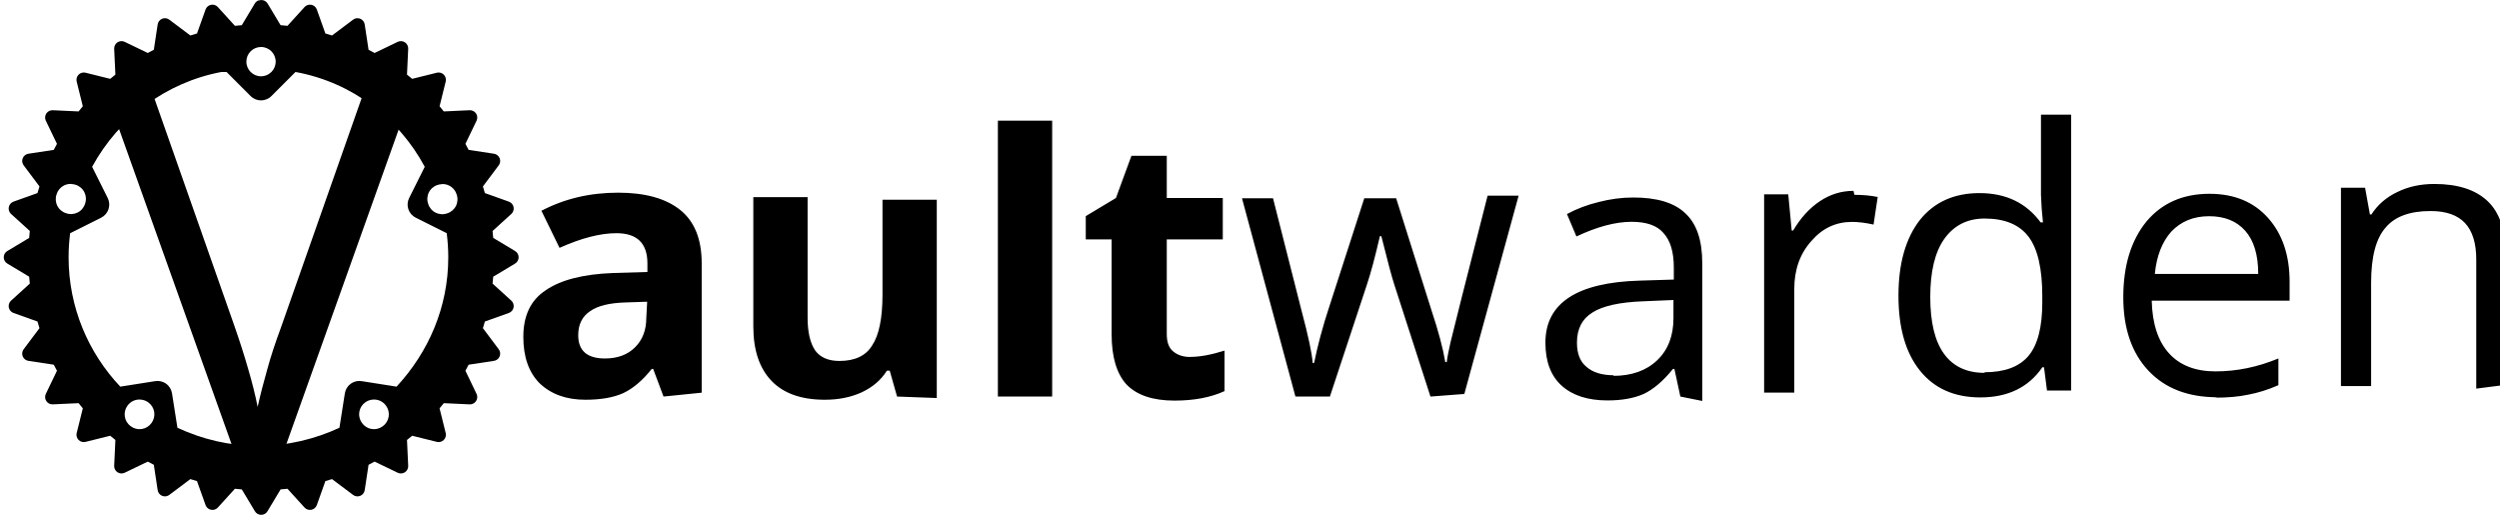
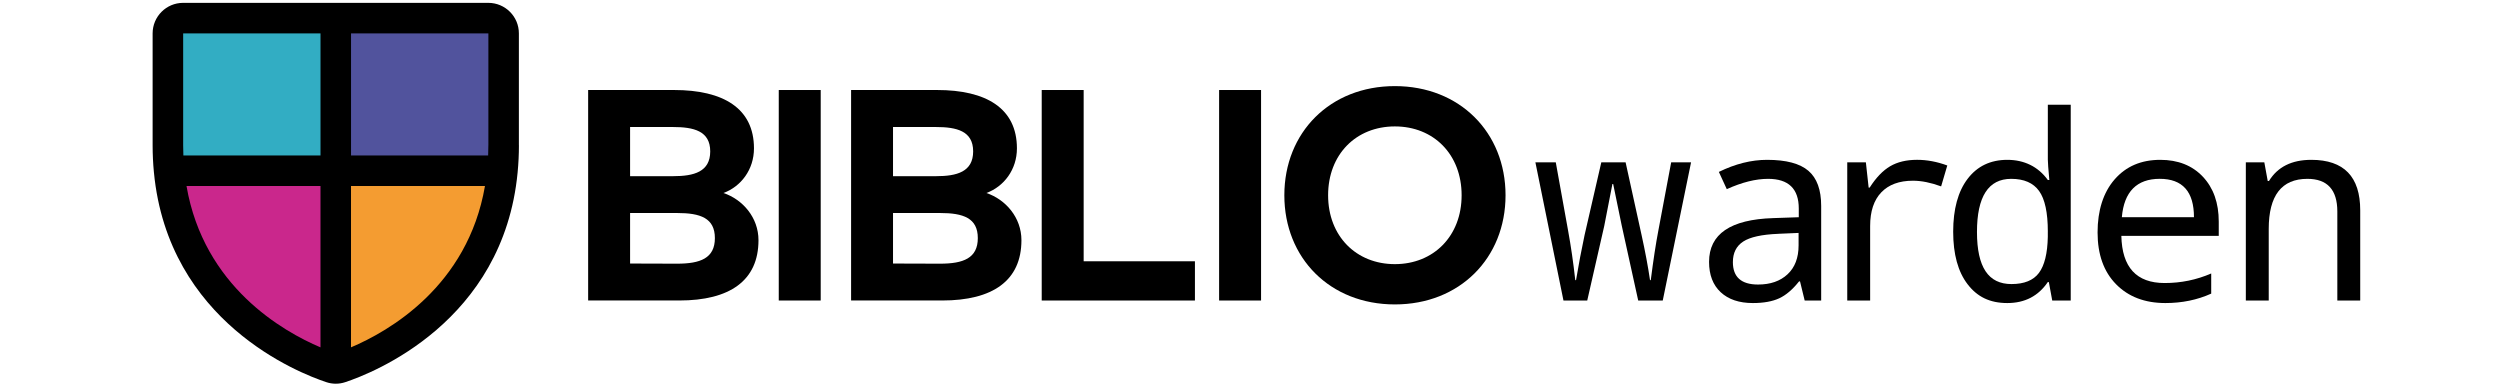
- <svg xmlns="http://www.w3.org/2000/svg" version="1.1" viewBox="0 0 290 60">
-   <path class="tw-fill-marketing-logo" d="m166 46-4.2-13q-.4-1.2-1.5-5.6h-.17q-.83 3.6-1.5 5.6l-4.3 13h-4l-6.2-23h3.6q2.2 8.6 3.3 13 1.2 4.5 1.3 6.1h.17q.23-1.2.73-3.1.52-1.9.89-3l4.2-13h3.7l4.1 13q1.2 3.6 1.6 6h.17q.083-.75.44-2.3.37-1.6 4.3-17h3.6l-6.3 23zm29 0-.69-3.2h-.17q-1.7 2.1-3.4 2.9-1.7.75-4.2.75-3.4 0-5.3-1.7-1.9-1.7-1.9-5 0-6.9 11-7.2l3.9-.12v-1.4q0-2.7-1.2-4-1.1-1.3-3.7-1.3-2.8 0-6.4 1.7l-1.1-2.6q1.7-.92 3.7-1.4 2-.52 4-.52 4.1 0 6 1.8 2 1.8 2 5.8v16zm-7.8-2.4q3.2 0 5.1-1.8 1.9-1.8 1.9-4.9v-2.1l-3.5.15q-4.1.15-5.9 1.3-1.8 1.1-1.8 3.5 0 1.9 1.1 2.8 1.1.98 3.2.98zm28-21q1.5 0 2.7.25l-.48 3.2q-1.4-.31-2.5-.31-2.8 0-4.7 2.2-2 2.2-2 5.6v12h-3.5v-23h2.8l.4 4.2h.17q1.3-2.2 3.1-3.4 1.8-1.2 3.9-1.2zm22 20h-.19q-2.4 3.5-7.2 3.5-4.5 0-7-3.1-2.5-3.1-2.5-8.7 0-5.6 2.5-8.8 2.5-3.1 6.9-3.1 4.6 0 7.1 3.4h.27l-.15-1.6-.083-1.6v-9.3h3.5v32h-2.8zm-6.9.58q3.5 0 5.1-1.9 1.6-1.9 1.6-6.2v-.73q0-4.8-1.6-6.9-1.6-2.1-5.1-2.1-3 0-4.7 2.4-1.6 2.3-1.6 6.7 0 4.4 1.6 6.6 1.6 2.2 4.7 2.2zm27 2.9q-5.1 0-8-3.1-2.9-3.1-2.9-8.5 0-5.5 2.7-8.8 2.7-3.2 7.3-3.2 4.3 0 6.8 2.8 2.5 2.8 2.5 7.4v2.2h-16q.1 4 2 6.1 1.9 2.1 5.4 2.1 3.7 0 7.3-1.5v3.1q-1.8.79-3.5 1.1-1.6.35-3.9.35zm-.94-21q-2.7 0-4.4 1.8-1.6 1.8-1.9 4.9h12q0-3.3-1.5-5-1.5-1.7-4.2-1.7zm31 20v-15q0-2.8-1.3-4.2-1.3-1.4-4-1.4-3.6 0-5.2 1.9-1.7 1.9-1.7 6.4v12h-3.5v-23h2.8l.56 3.1h.17q1.1-1.7 3-2.6 1.9-.94 4.3-.94 4.1 0 6.2 2 2.1 2 2.1 6.3v15z" />
-   <path class="tw-fill-marketing-logo" d="m77 46-1.2-3.2h-.17q-1.6 2-3.3 2.8-1.7.77-4.4.77-3.3 0-5.3-1.9-1.9-1.9-1.9-5.4 0-3.7 2.6-5.4 2.6-1.8 7.8-2l4-.12v-1q0-3.5-3.6-3.5-2.8 0-6.6 1.7l-2.1-4.3q4-2.1 8.9-2.1 4.7 0 7.2 2 2.5 2 2.5 6.2v15zm-1.9-11-2.5.083q-2.8.083-4.1 1-1.4.92-1.4 2.8 0 2.7 3.1 2.7 2.2 0 3.5-1.3 1.3-1.3 1.3-3.4zm29 11-.85-3h-.33q-1 1.6-2.9 2.5-1.9.87-4.3.87-4.1 0-6.2-2.2-2.1-2.2-2.1-6.3v-15h6.3v14q0 2.5.89 3.8.89 1.2 2.8 1.2 2.7 0 3.8-1.8 1.2-1.8 1.2-5.9v-11h6.3v23zm18 0h-6.3v-32h6.3zm16-4.6q1.7 0 4-.73v4.7q-2.4 1.1-5.8 1.1-3.8 0-5.6-1.9-1.7-1.9-1.7-5.8v-11h-3v-2.7l3.5-2.1 1.8-4.9h4.1v4.9h6.5v4.8h-6.5v11q0 1.4.75 2 .77.64 2 .64z" />
-   <path class="tw-fill-marketing-logo" d="m18 11-5.6.001 15 42h5.3l15-42h-5.6l-9.5 27c-.63 1.7-1.2 3.4-1.6 4.9-.43 1.5-.79 2.9-1.1 4.3-.28-1.4-.63-2.8-1.1-4.4-.43-1.5-.97-3.2-1.6-5l-9.5-27z" />
-   <path class="tw-fill-marketing-logo" d="m30 .05a.85.85 0 00-.44.37l-1.5 2.5c-.27.022-.53.046-.8.076l-2-2.2a.85.85 0 00-1.4.29l-1 2.8c-.26.074-.51.15-.77.23l-2.4-1.8a.85.85 0 00-1.4.56l-.44 2.9c-.23.12-.47.24-.7.37l-2.7-1.3a.85.85 0 00-1.2.81l.14 3c-.2.16-.4.33-.6.49l-2.9-.72a.85.85 0 00-1 1l.72 2.9c-.17.2-.33.4-.49.6l-3-.14a.85.85 0 00-.81 1.2l1.3 2.7c-.13.23-.25.46-.37.7l-2.9.44a.85.85 0 00-.56 1.4l1.8 2.4c-.081.25-.16.51-.23.77l-2.8 1a.85.85 0 00-.29 1.4l2.2 2c-.03.26-.054.53-.076.8l-2.5 1.5a.85.85 0 000 1.5l2.5 1.5c.022.27.046.53.076.8l-2.2 2a.85.85 0 00.29 1.4l2.8 1c.074.26.15.51.23.77l-1.8 2.4a.85.85 0 00.56 1.4l2.9.44c.12.23.24.47.37.7l-1.3 2.7a.85.85 0 00.81 1.2l3-.14c.16.2.33.4.49.6l-.72 2.9a.85.85 0 001 1l2.9-.72c.2.17.4.33.6.49l-.14 3a.85.85 0 001.2.81l2.7-1.3c.23.13.46.25.7.37l.44 2.9a.85.85 0 001.4.56l2.4-1.8c.25.081.51.16.77.23l1 2.8a.85.85 0 001.4.29l2-2.2c.26.03.53.054.8.076l1.5 2.5a.85.85 0 001.5 0l1.5-2.5c.27-.022.53-.046.8-.076l2 2.2a.85.85 0 001.4-.29l1-2.8c.26-.074.51-.15.77-.23l2.4 1.8a.85.85 0 001.4-.56l.44-2.9c.23-.12.47-.24.7-.37l2.7 1.3a.85.85 0 001.2-.81l-.14-3c.2-.16.4-.33.6-.49l2.9.72a.85.85 0 001-1l-.72-2.9c.17-.2.33-.4.49-.6l3 .14a.85.85 0 00.81-1.2l-1.3-2.7c.13-.23.25-.46.37-.7l2.9-.44a.85.85 0 00.56-1.4l-1.8-2.4c.081-.25.16-.51.23-.77l2.8-1a.85.85 0 00.29-1.4l-2.2-2c.03-.26.054-.53.076-.8l2.5-1.5a.85.85 0 000-1.5l-2.5-1.5c-.022-.27-.046-.53-.076-.8l2.2-2a.85.85 0 00-.29-1.4l-2.8-1c-.074-.26-.15-.51-.23-.77l1.8-2.4a.85.85 0 00-.56-1.4l-2.9-.44c-.12-.23-.24-.47-.37-.7l1.3-2.7a.85.85 0 00-.81-1.2l-3 .14c-.16-.2-.33-.4-.49-.6l.72-2.9a.85.85 0 00-1-1l-2.9.72c-.2-.17-.4-.33-.6-.49l.14-3a.85.85 0 00-1.2-.81l-2.7 1.3c-.23-.13-.46-.25-.7-.37l-.44-2.9a.85.85 0 00-1.4-.56l-2.4 1.8c-.25-.081-.51-.16-.77-.23l-1-2.8a.85.85 0 00-1.4-.29l-2 2.2c-.26-.03-.53-.054-.8-.076l-1.5-2.5a.85.85 0 00-1-.37zm.29 5.4a1.7 1.7 0 011.7 1.7 1.7 1.7 0 01-1.7 1.7 1.7 1.7 0 01-1.7-1.7 1.7 1.7 0 011.7-1.7zm-4 2.9 2.8 2.8a1.7 1.7 0 002.4 0l2.8-2.8c6.6 1.2 12 5.4 15 11l-1.8 3.6a1.7 1.7 0 00.75 2.3l3.6 1.8c.12.92.18 1.9.18 2.8 0 5.8-2.3 11-6 15l-4-.63a1.7 1.7 0 00-2 1.4l-.63 4c-2.8 1.3-6 2.1-9.4 2.1-3.4 0-6.5-.76-9.4-2.1l-.63-4a1.7 1.7 0 00-2-1.4l-4 .63c-3.7-3.9-6-9.2-6-15 0-.96.064-1.9.18-2.8l3.6-1.8a1.7 1.7 0 00.75-2.3l-1.8-3.6c3.1-5.7 8.6-9.8 15-11zm-18 13a1.7 1.7 0 01.48.083 1.7 1.7 0 011.1 2.2 1.7 1.7 0 01-2.2 1.1 1.7 1.7 0 01-1.1-2.2 1.7 1.7 0 011.7-1.2zm43 0a1.7 1.7 0 011.7 1.2 1.7 1.7 0 01-1.1 2.2 1.7 1.7 0 01-2.2-1.1 1.7 1.7 0 011.1-2.2 1.7 1.7 0 01.48-.083zm-35 25a1.7 1.7 0 01.91.32 1.7 1.7 0 01.38 2.4 1.7 1.7 0 01-2.4.38 1.7 1.7 0 01-.38-2.4 1.7 1.7 0 011.5-.7zm27 0a1.7 1.7 0 011.5.7 1.7 1.7 0 01-.38 2.4 1.7 1.7 0 01-2.4-.38 1.7 1.7 0 01.38-2.4 1.7 1.7 0 01.91-.32z" />
+ <svg xmlns="http://www.w3.org/2000/svg" id="uuid-5445ce6c-b86e-474d-8de8-3008daa717bd" viewBox="0 0 1164 180">
+   <defs>
+     <style>.uuid-8c6aebb6-c74a-4c42-aac0-ec12235a488c{fill:#000;}.uuid-8c6aebb6-c74a-4c42-aac0-ec12235a488c,.uuid-8078b487-1b55-4304-8dad-4d0503e4527a,.uuid-f5d902a4-659e-4bf9-beab-1f6846b64c45,.uuid-c573f538-3428-4749-ad31-90c2de6cf776,.uuid-6d7b7653-b8d7-4281-bb3e-5ae4b50a32fb{stroke-width:0px;}.uuid-8078b487-1b55-4304-8dad-4d0503e4527a{fill:#32adc3;}.uuid-f5d902a4-659e-4bf9-beab-1f6846b64c45{fill:#ca278c;}.uuid-c573f538-3428-4749-ad31-90c2de6cf776{fill:#f49c31;isolation:isolate;}.uuid-6d7b7653-b8d7-4281-bb3e-5ae4b50a32fb{fill:#51539d;}</style>
+   </defs>
+   <path class="uuid-8c6aebb6-c74a-4c42-aac0-ec12235a488c" d="M313.88,41.91c22.82,0,37.17,8.47,37.17,27.16,0,9.87-6.02,17.78-14.21,20.79,8.96,3.01,16.31,11.41,16.31,21.98,0,18.83-13.37,28.07-36.89,28.07h-42.42V41.91h40.04ZM293.37,59.14v22.89h20.02c9.73,0,17.29-2.03,17.29-11.55s-7.7-11.34-17.36-11.34h-19.95ZM293.37,99.18v23.52l21.91.07c10.78,0,17.57-2.52,17.57-11.9s-6.79-11.69-17.57-11.69h-21.91Z" />
+   <path class="uuid-8c6aebb6-c74a-4c42-aac0-ec12235a488c" d="M382.12,139.92h-19.53V41.91h19.53v98.01Z" />
+   <path class="uuid-8c6aebb6-c74a-4c42-aac0-ec12235a488c" d="M436.31,41.91c22.82,0,37.17,8.47,37.17,27.16,0,9.87-6.02,17.78-14.21,20.79,8.96,3.01,16.31,11.41,16.31,21.98,0,18.83-13.37,28.07-36.89,28.07h-42.42V41.91h40.04ZM415.79,59.14v22.89h20.02c9.73,0,17.29-2.03,17.29-11.55s-7.7-11.34-17.36-11.34h-19.95ZM415.79,99.18v23.52l21.91.07c10.78,0,17.57-2.52,17.57-11.9s-6.79-11.69-17.57-11.69h-21.91Z" />
+   <path class="uuid-8c6aebb6-c74a-4c42-aac0-ec12235a488c" d="M556.36,139.92h-71.34V41.91h19.53v79.74h51.81v18.27Z" />
+   <path class="uuid-8c6aebb6-c74a-4c42-aac0-ec12235a488c" d="M587.15,139.92h-19.53V41.91h19.53v98.01Z" />
+   <path class="uuid-8c6aebb6-c74a-4c42-aac0-ec12235a488c" d="M700.98,90.92c0,29.26-21.35,50.82-51.53,50.82s-51.46-21.56-51.46-50.82,21.28-50.83,51.46-50.83,51.53,21.56,51.53,50.83ZM618.37,90.92c0,19.04,13.09,32.06,31.08,32.06s31.08-13.02,31.08-32.06-13.02-32.06-31.08-32.06-31.08,13.02-31.08,32.06Z" />
+   <path class="uuid-8c6aebb6-c74a-4c42-aac0-ec12235a488c" d="M755.07,105l-3.98-19.34h-.35l-3.81,19.57-7.91,34.69h-11.07l-13.07-64.34h9.49l5.74,31.82c1.33,7.27,2.44,14.94,3.34,23.03h.35c1.21-7.23,2.54-14.22,3.98-20.98l7.79-33.87h11.31l7.44,33.87c1.68,7.62,2.99,14.61,3.93,20.98h.35c1.21-9.45,2.38-17.13,3.52-23.03l5.98-31.82h9.26l-13.18,64.34h-11.43l-7.68-34.92Z" />
+   <path class="uuid-8c6aebb6-c74a-4c42-aac0-ec12235a488c" d="M838.11,131.02h-.47c-3.01,3.79-6.09,6.42-9.26,7.88s-7.25,2.2-12.25,2.2c-6.37,0-11.36-1.68-14.97-5.04s-5.42-8.07-5.42-14.12c0-12.97,9.96-19.77,29.88-20.39l11.89-.41v-4.04c0-9.22-4.77-13.83-14.3-13.83-5.74,0-12.15,1.6-19.22,4.8l-3.69-8.03c7.66-3.75,15.14-5.62,22.44-5.62,8.87,0,15.28,1.7,19.25,5.1s5.95,8.85,5.95,16.35v44.06h-7.68l-2.17-8.91ZM827.92,108.87c-7.66.31-13.09,1.51-16.29,3.6s-4.8,5.28-4.8,9.58c0,6.95,3.91,10.43,11.72,10.43,5.74,0,10.32-1.59,13.74-4.78s5.13-7.67,5.13-13.45v-5.8l-9.49.41Z" />
+   <path class="uuid-8c6aebb6-c74a-4c42-aac0-ec12235a488c" d="M903.79,86.78c-4.8-1.76-9.18-2.64-13.12-2.64-6.37,0-11.28,1.81-14.74,5.42-3.46,3.61-5.19,8.84-5.19,15.67v34.69h-10.66v-64.34h8.67l1.29,11.78h.47c2.97-4.65,6.15-7.97,9.55-9.96s7.58-2.99,12.54-2.99c4.61,0,9.3.88,14.06,2.64l-2.87,9.73Z" />
+   <path class="uuid-8c6aebb6-c74a-4c42-aac0-ec12235a488c" d="M953.47,131.31c-4.41,6.52-10.7,9.79-18.87,9.79s-14.01-2.92-18.49-8.76-6.71-13.99-6.71-24.46,2.25-18.76,6.74-24.64,10.64-8.82,18.46-8.82,14.34,3.12,18.87,9.38h.7c-.47-5.04-.7-8.2-.7-9.49v-25.55h10.66v91.17h-8.61l-1.58-8.61h-.47ZM953.47,107.87c0-8.87-1.36-15.19-4.07-18.95-2.71-3.77-7.04-5.65-12.98-5.65-10.62,0-15.94,8.24-15.94,24.73s5.35,24.26,16.05,24.26c5.94,0,10.21-1.73,12.8-5.19s3.97-9.05,4.13-16.79v-2.4Z" />
+   <path class="uuid-8c6aebb6-c74a-4c42-aac0-ec12235a488c" d="M987.7,109.81c.31,14.65,7.03,21.97,20.16,21.97,7.62,0,14.84-1.48,21.68-4.45v9.38c-6.48,2.93-13.59,4.39-21.33,4.39-9.57,0-17.23-2.92-22.97-8.76s-8.61-13.88-8.61-24.11,2.65-18.62,7.94-24.7,12.37-9.11,21.24-9.11c8.28,0,14.89,2.62,19.83,7.85s7.41,12.21,7.41,20.92v6.62h-45.35ZM1021.51,101.13c0-11.91-5.31-17.87-15.94-17.87s-16.62,5.96-17.64,17.87h33.57Z" />
+   <path class="uuid-8c6aebb6-c74a-4c42-aac0-ec12235a488c" d="M1088.26,98.5c0-10.16-4.65-15.23-13.95-15.23-11.99,0-17.99,7.77-17.99,23.32v33.34h-10.66v-64.34h8.61l1.58,8.67h.59c4.02-6.56,10.59-9.84,19.69-9.84,15.2,0,22.79,7.83,22.79,23.5v42.01h-10.66v-41.43Z" />
+   <polyline class="uuid-6d7b7653-b8d7-4281-bb3e-5ae4b50a32fb" points="161.73 12.71 231.08 12.71 231.08 76.09 161.73 76.09" />
+   <path class="uuid-f5d902a4-659e-4bf9-beab-1f6846b64c45" d="M155.19,168.03c-6.3-1.7-15.35-4.89-25.01-11.08-10.11-6.49-16.32-13.35-19.61-17.05-7.93-8.9-12.13-16.72-16.2-24.44-5.44-10.3-14.25-26.99-9.38-31.55,1.37-1.28,3.38-1.18,4.26-1.14,9.69.46,33.16.31,65.37,0" />
+   <path class="uuid-c573f538-3428-4749-ad31-90c2de6cf776" d="M234.21,79.36h-77.6v92.06c.74,0,1.48-.13,2.18-.36,11.95-3.96,69.18-26.26,75.43-91.69h0Z" />
+   <polyline class="uuid-8078b487-1b55-4304-8dad-4d0503e4527a" points="81.58 12.71 154.05 12.71 154.05 77.51 81.58 79.36" />
+   <path class="uuid-8c6aebb6-c74a-4c42-aac0-ec12235a488c" d="M241.59,67.65V15.54c0-7.85-6.37-14.2-14.21-14.21H85.27c-7.85,0-14.2,6.37-14.21,14.21v52.11c0,4.31.21,8.46.59,12.47,0,.06.01.12.02.18,6.67,69.63,67.49,93.4,80.25,97.63,2.87.97,5.97.97,8.84,0,12.76-4.23,73.57-27.99,80.24-97.61,0-.08.02-.15.02-.23.38-4,.59-8.14.59-12.45ZM227.38,67.65c0,1.61-.04,3.18-.1,4.74h-63.84V15.54h63.95v52.11ZM85.27,15.54h63.96v56.85h-63.85c-.06-1.56-.1-3.13-.1-4.74V15.54ZM86.84,86.61h62.38v75.12c-17.46-7.4-54.34-28.32-62.38-75.12ZM163.43,161.72v-75.11h62.37c-8.04,46.77-44.88,67.69-62.37,75.11Z" />
</svg>
